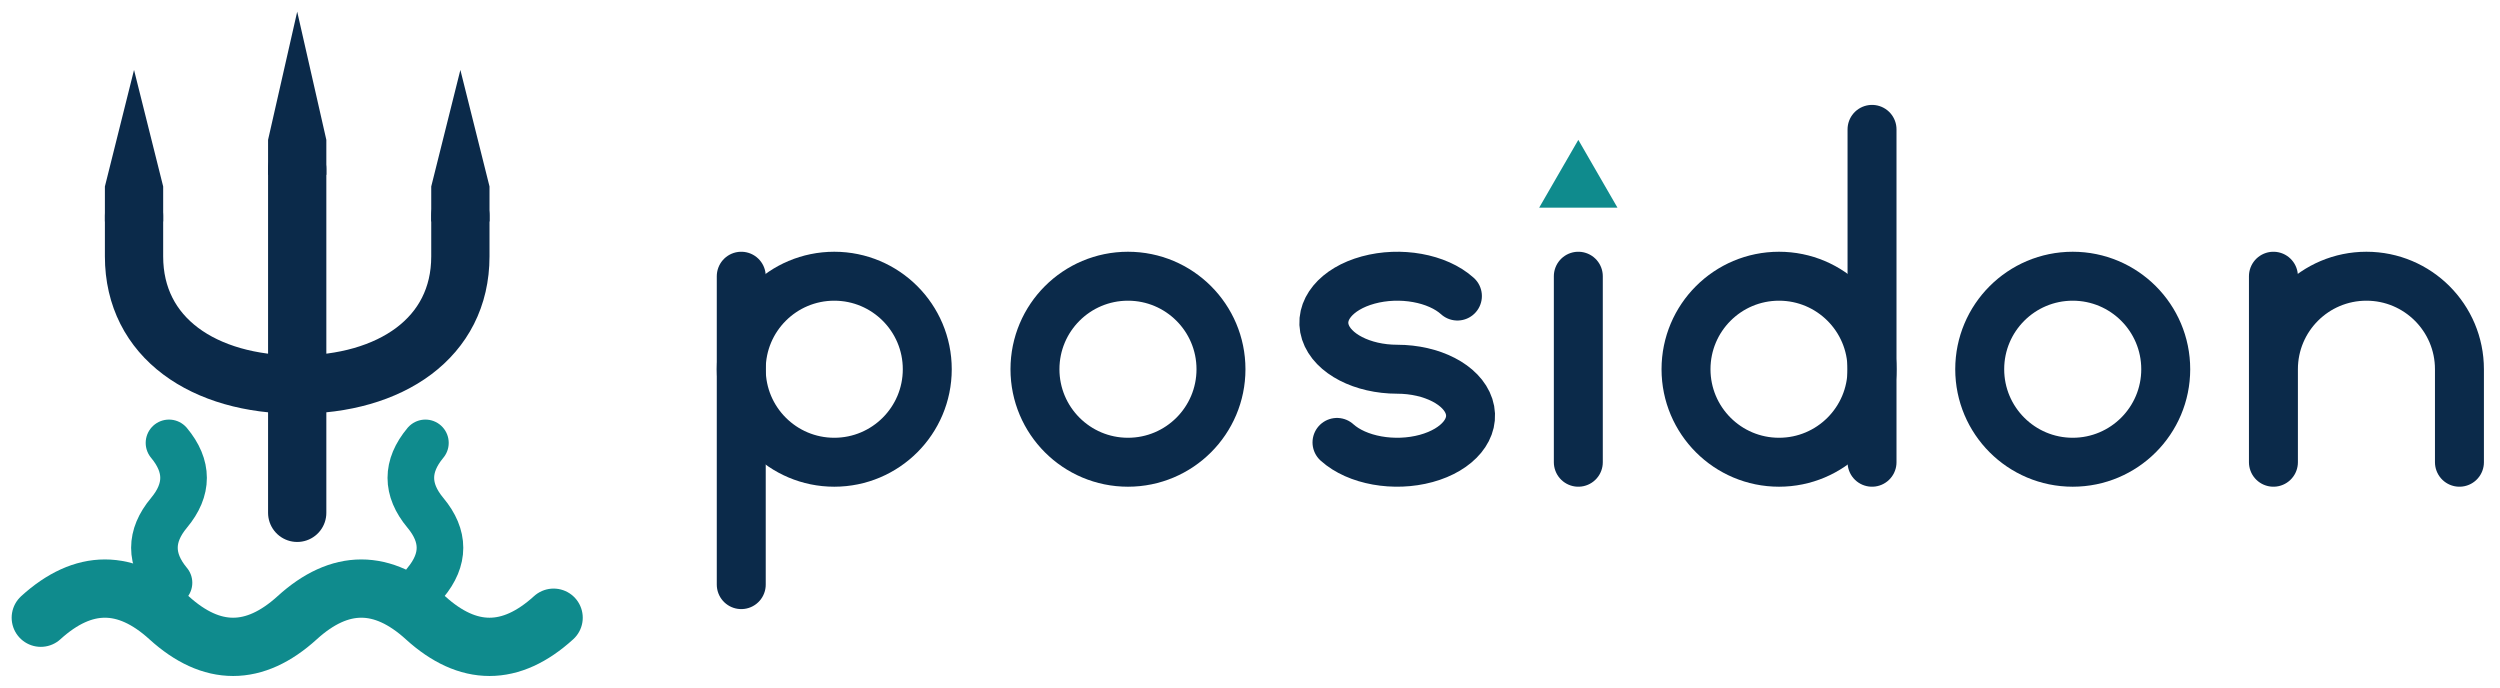
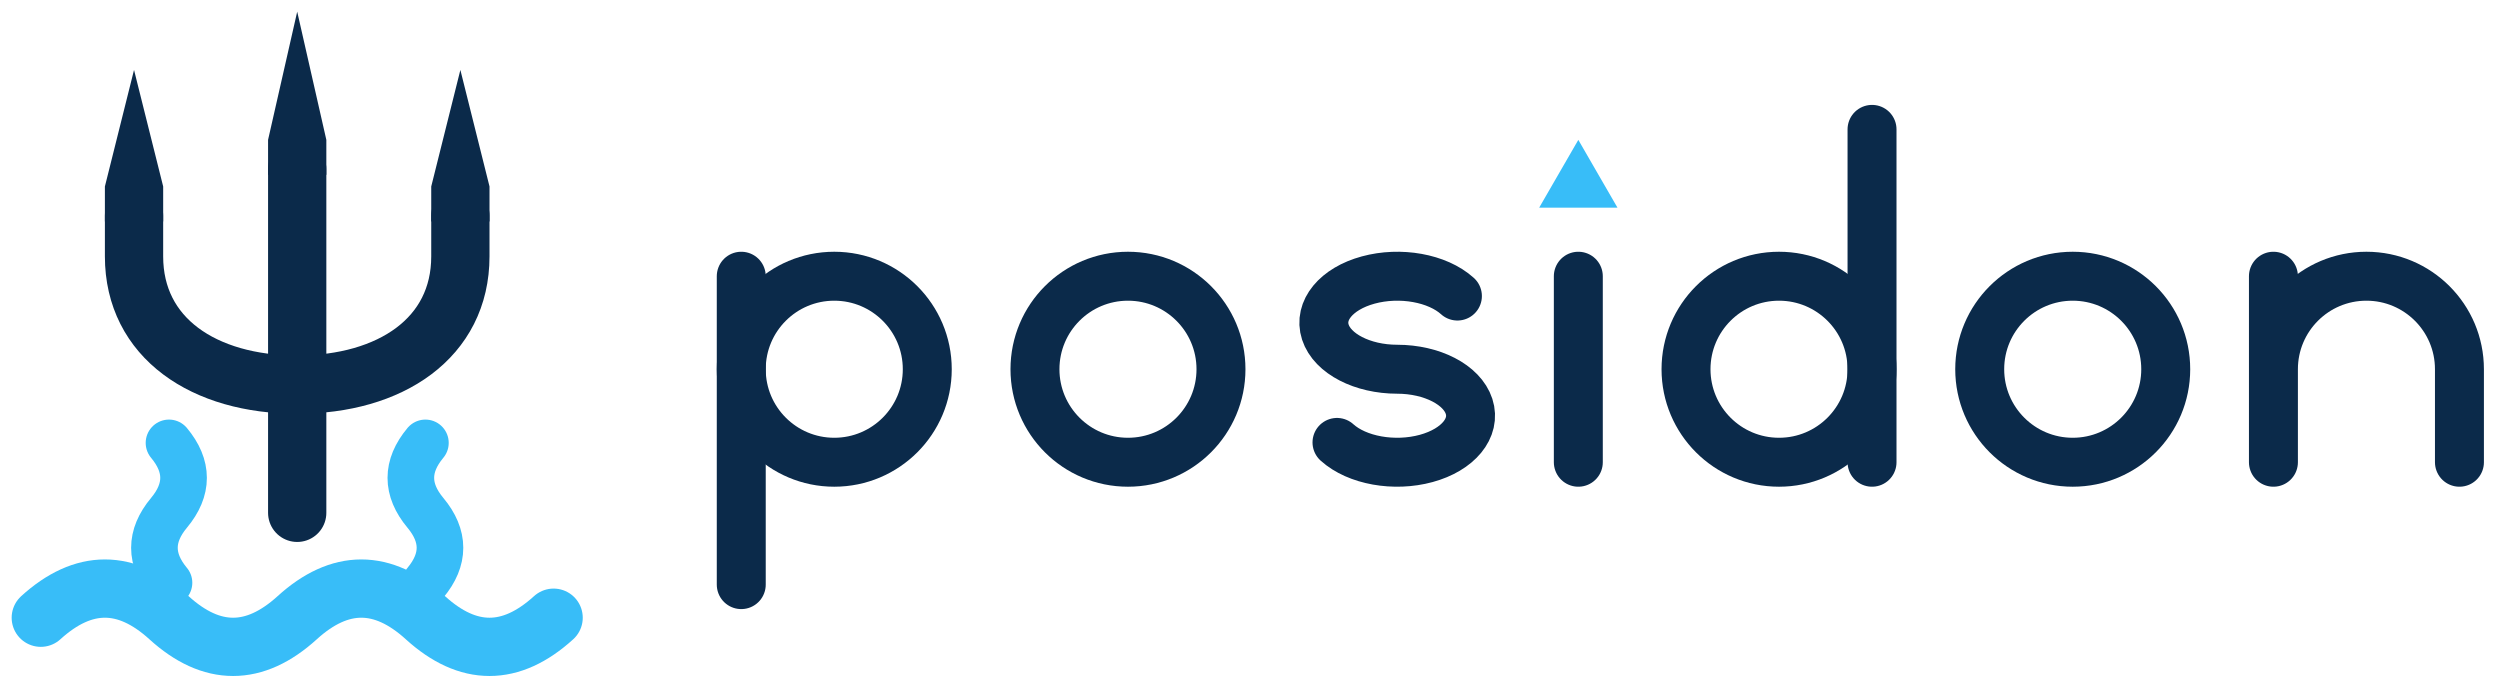
<svg xmlns="http://www.w3.org/2000/svg" viewBox="13 4 429 118" role="img">
  <g fill="none" stroke-linecap="round" stroke-width="10">
    <path stroke="#0B2A4A" d="M36 41v7c0 14 12 22 28 22s28-8 28-22v-7M64 33v59" />
-     <path stroke="#0F8B8D" d="M20 110q11-10 22 0t22 0 22 0 22 0" />
-     <path stroke="#0F8B8D" stroke-width="8" d="M42 104q-5-6 0-12t0-12M86 104q5-6 0-12t0-12" />
+     <path stroke="#38BDF8" d="M20 110q11-10 22 0t22 0 22 0 22 0" />
+     <path stroke="#38BDF8" stroke-width="8" d="M42 104q-5-6 0-12t0-12M86 104q5-6 0-12t0-12" />
  </g>
  <path fill="#0B2A4A" d="M36 16l5 20v6H31v-6zM64 6l5 22v6H59v-6zM92 16l5 20v6H87v-6z" />
  <g transform="translate(136 22) scale(0.84)">
    <g fill="none" stroke="#0B2A4A" stroke-linecap="round" stroke-linejoin="round" stroke-width="10">
      <path d="M5 35v63" />
      <circle cx="24" cy="54" r="19" />
      <circle cx="84" cy="54" r="19" />
      <path d="M151.3 39.05A15 9.5 0 1 0 139 54a15 9.5 0 1 1-12.3 14.95" />
      <path d="M176 35v38" />
      <circle cx="217" cy="54" r="19" />
      <path d="M236 5v68" />
      <circle cx="277" cy="54" r="19" />
      <path d="M318 35v38m0-19a19 19 0 0 1 38 0v19" />
    </g>
-     <path fill="#0F8B8D" d="M176 7.144l8 13.856h-16z" />
+     <path fill="#38BDF8" d="M176 7.144l8 13.856h-16z" />
  </g>
</svg>
